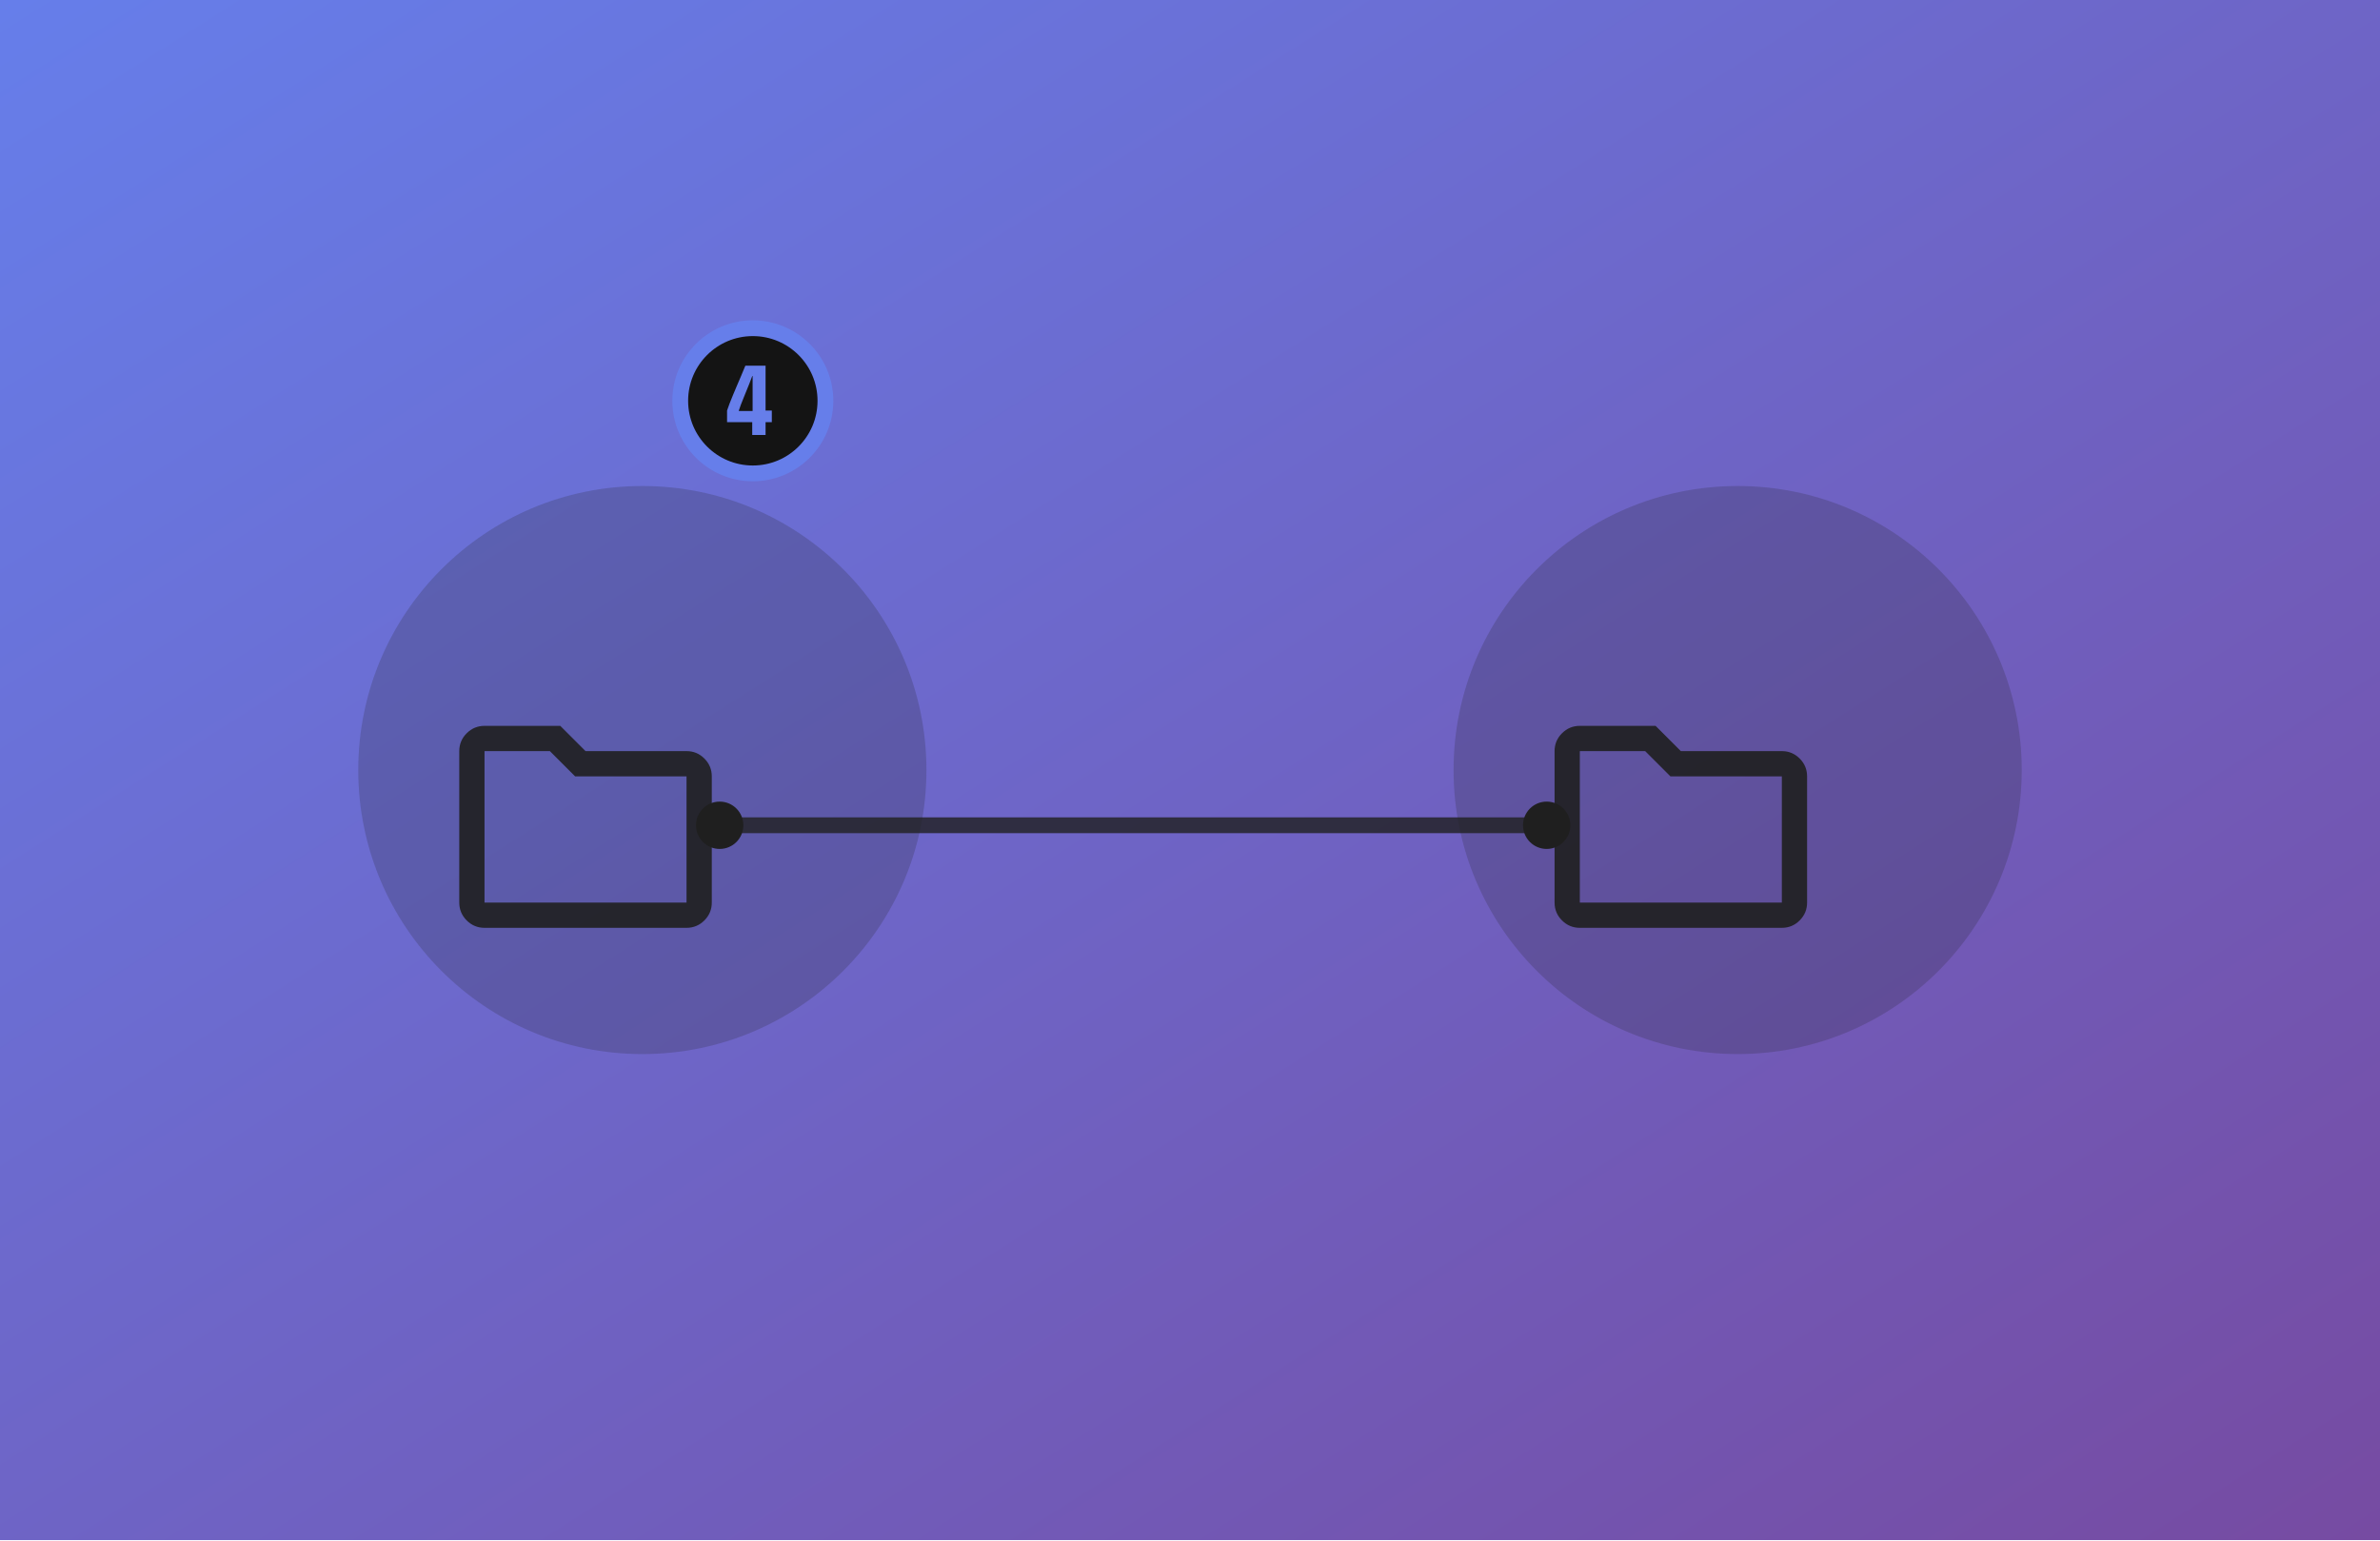
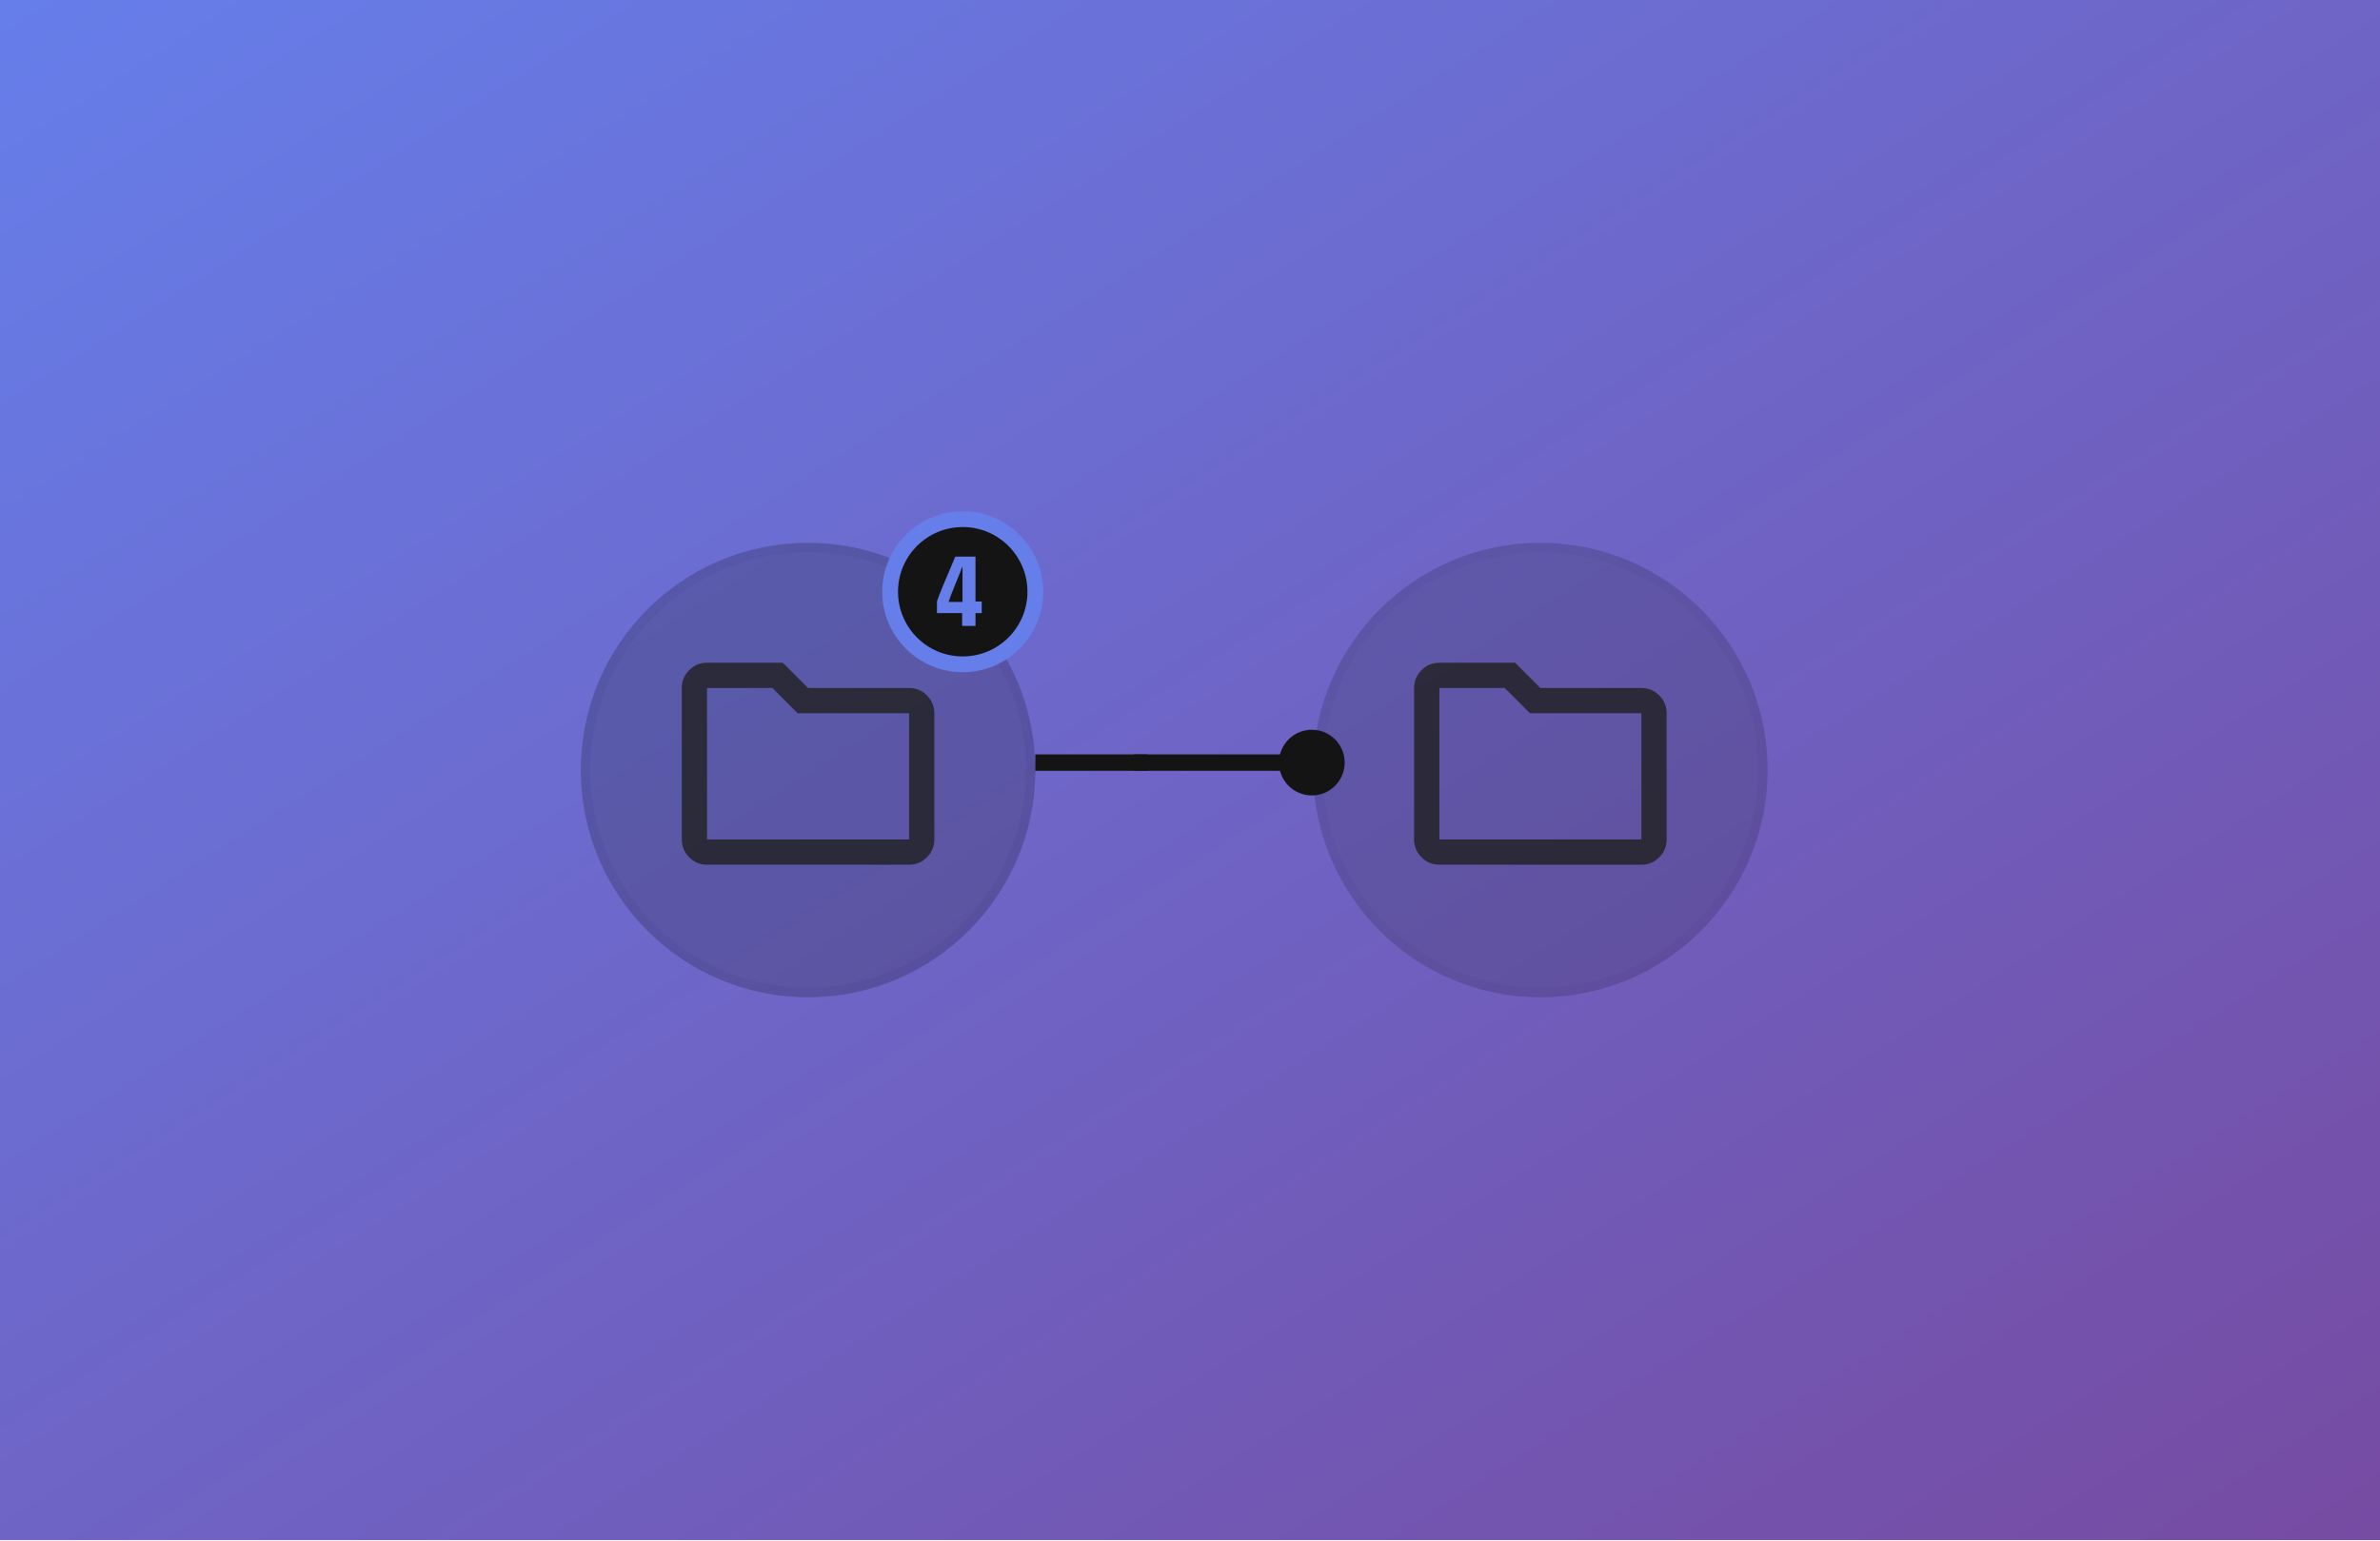
<svg xmlns="http://www.w3.org/2000/svg" width="1508" height="976" viewBox="0 0 1508 976" fill="none">
  <defs>
    <linearGradient id="purpleGradient" x1="0%" y1="0%" x2="100%" y2="100%">
      <stop offset="0%" style="stop-color:#667eea;stop-opacity:1" />
      <stop offset="100%" style="stop-color:#764ba2;stop-opacity:1" />
    </linearGradient>
  </defs>
  <rect width="1508" height="976" fill="url(#purpleGradient)" />
-   <circle opacity="0.2" cx="407" cy="488" r="180" fill="#1F1F1F" />
-   <circle opacity="0.2" cx="1101" cy="488" r="180" fill="#1F1F1F" />
-   <circle cx="477" cy="254" r="46" fill="#141414" stroke="#667eea" stroke-width="10" />
-   <path d="M476.621 275.667V267.541H460.674V260.175C461.1 258.836 461.638 257.335 462.287 255.671C462.936 253.987 463.656 252.202 464.448 250.315C465.239 248.408 466.071 246.429 466.943 244.38C467.836 242.311 468.729 240.221 469.622 238.111C470.535 235.98 471.417 233.86 472.269 231.75H485.082V260.175H489.039V267.541H485.082V275.667H476.621ZM468.13 260.449H476.865V238.293H476.652C476.063 239.896 475.445 241.509 474.795 243.132C474.146 244.755 473.497 246.358 472.848 247.941C472.198 249.523 471.579 251.055 470.991 252.536C470.403 253.997 469.855 255.377 469.348 256.676C468.861 257.954 468.455 259.131 468.13 260.206V260.449Z" fill="#667eea" />
-   <path opacity="0.9" d="M307 588C302.6 588 298.833 586.433 295.7 583.3C292.567 580.167 291 576.4 291 572V476C291 471.6 292.567 467.833 295.7 464.7C298.833 461.567 302.6 460 307 460H355L371 476H435C439.4 476 443.167 477.567 446.3 480.7C449.433 483.833 451 487.6 451 492V572C451 576.4 449.433 580.167 446.3 583.3C443.167 586.433 439.4 588 435 588H307ZM307 572H435V492H364.4L348.4 476H307V572Z" fill="#1F1F1F" />
-   <path opacity="0.9" d="M1001 588C996.6 588 992.833 586.433 989.7 583.3C986.567 580.167 985 576.4 985 572V476C985 471.6 986.567 467.833 989.7 464.7C992.833 461.567 996.6 460 1001 460H1049L1065 476H1129C1133.4 476 1137.17 477.567 1140.3 480.7C1143.43 483.833 1145 487.6 1145 492V572C1145 576.4 1143.43 580.167 1140.3 583.3C1137.17 586.433 1133.4 588 1129 588H1001ZM1001 572H1129V492H1058.4L1042.4 476H1001V572Z" fill="#1F1F1F" />
-   <rect x="451" y="518" width="534" height="10" rx="5" fill="#1F1F1F" opacity="0.8" />
-   <circle cx="456" cy="523" r="15" fill="#1F1F1F" />
-   <circle cx="980" cy="523" r="15" fill="#1F1F1F" />
+   <circle opacity="0.2" cx="512" cy="488" r="141" fill="#141414" stroke="black" stroke-width="6" />
+   <circle cx="610" cy="375" r="46" fill="#141414" stroke="#667eea" stroke-width="10" />
+   <g opacity="0.2">
+     <circle opacity="0.8" cx="976" cy="488" r="141" fill="#141414" stroke="black" stroke-width="6" />
+   </g>
+   <path d="M609.621 396.667V388.541H593.674V381.175C594.1 379.836 594.638 378.335 595.287 376.671C595.936 374.987 596.656 373.202 597.448 371.315C598.239 369.408 599.071 367.429 599.943 365.38C600.836 363.311 601.729 361.221 602.622 359.111C603.535 356.98 604.417 354.86 605.269 352.75H618.082V381.175H622.039V388.541H618.082V396.667H609.621ZM601.13 381.449H609.865V359.293H609.652C609.063 360.896 608.445 362.509 607.795 364.132C607.146 365.755 606.497 367.358 605.848 368.941C605.198 370.523 604.579 372.055 603.991 373.536C603.403 374.997 602.855 376.377 602.348 377.676C601.861 378.954 601.455 380.131 601.13 381.206V381.449Z" fill="#667eea" />
+   <rect x="852" y="462.469" width="41.628" height="41.628" rx="20.814" transform="rotate(90 852 462.469)" fill="#141414" />
+   <rect width="10.407" height="100.602" transform="translate(819.044 478.08) rotate(90)" fill="#141414" />
+   <rect width="10.407" height="71.115" transform="translate(727.115 478.08) rotate(90)" fill="#141414" />
+   <path opacity="0.8" d="M448 548C443.6 548 439.833 546.433 436.7 543.3C433.567 540.167 432 536.4 432 532V436C432 431.6 433.567 427.833 436.7 424.7C439.833 421.567 443.6 420 448 420H496L512 436H576C580.4 436 584.167 437.567 587.3 440.7C590.433 443.833 592 447.6 592 452V532C592 536.4 590.433 540.167 587.3 543.3C584.167 546.433 580.4 548 576 548H448ZM448 532H576V452H505.4L489.4 436H448V532Z" fill="#1F1F1F" />
+   <path opacity="0.8" d="M912 548C907.6 548 903.833 546.433 900.7 543.3C897.567 540.167 896 536.4 896 532V436C896 431.6 897.567 427.833 900.7 424.7C903.833 421.567 907.6 420 912 420H960L976 436H1040C1044.4 436 1048.17 437.567 1051.3 440.7C1054.43 443.833 1056 447.6 1056 452V532C1056 536.4 1054.43 540.167 1051.3 543.3C1048.17 546.433 1044.4 548 1040 548H912ZM912 532H1040V452H969.4L953.4 436H912V532Z" fill="#1F1F1F" />
</svg>
